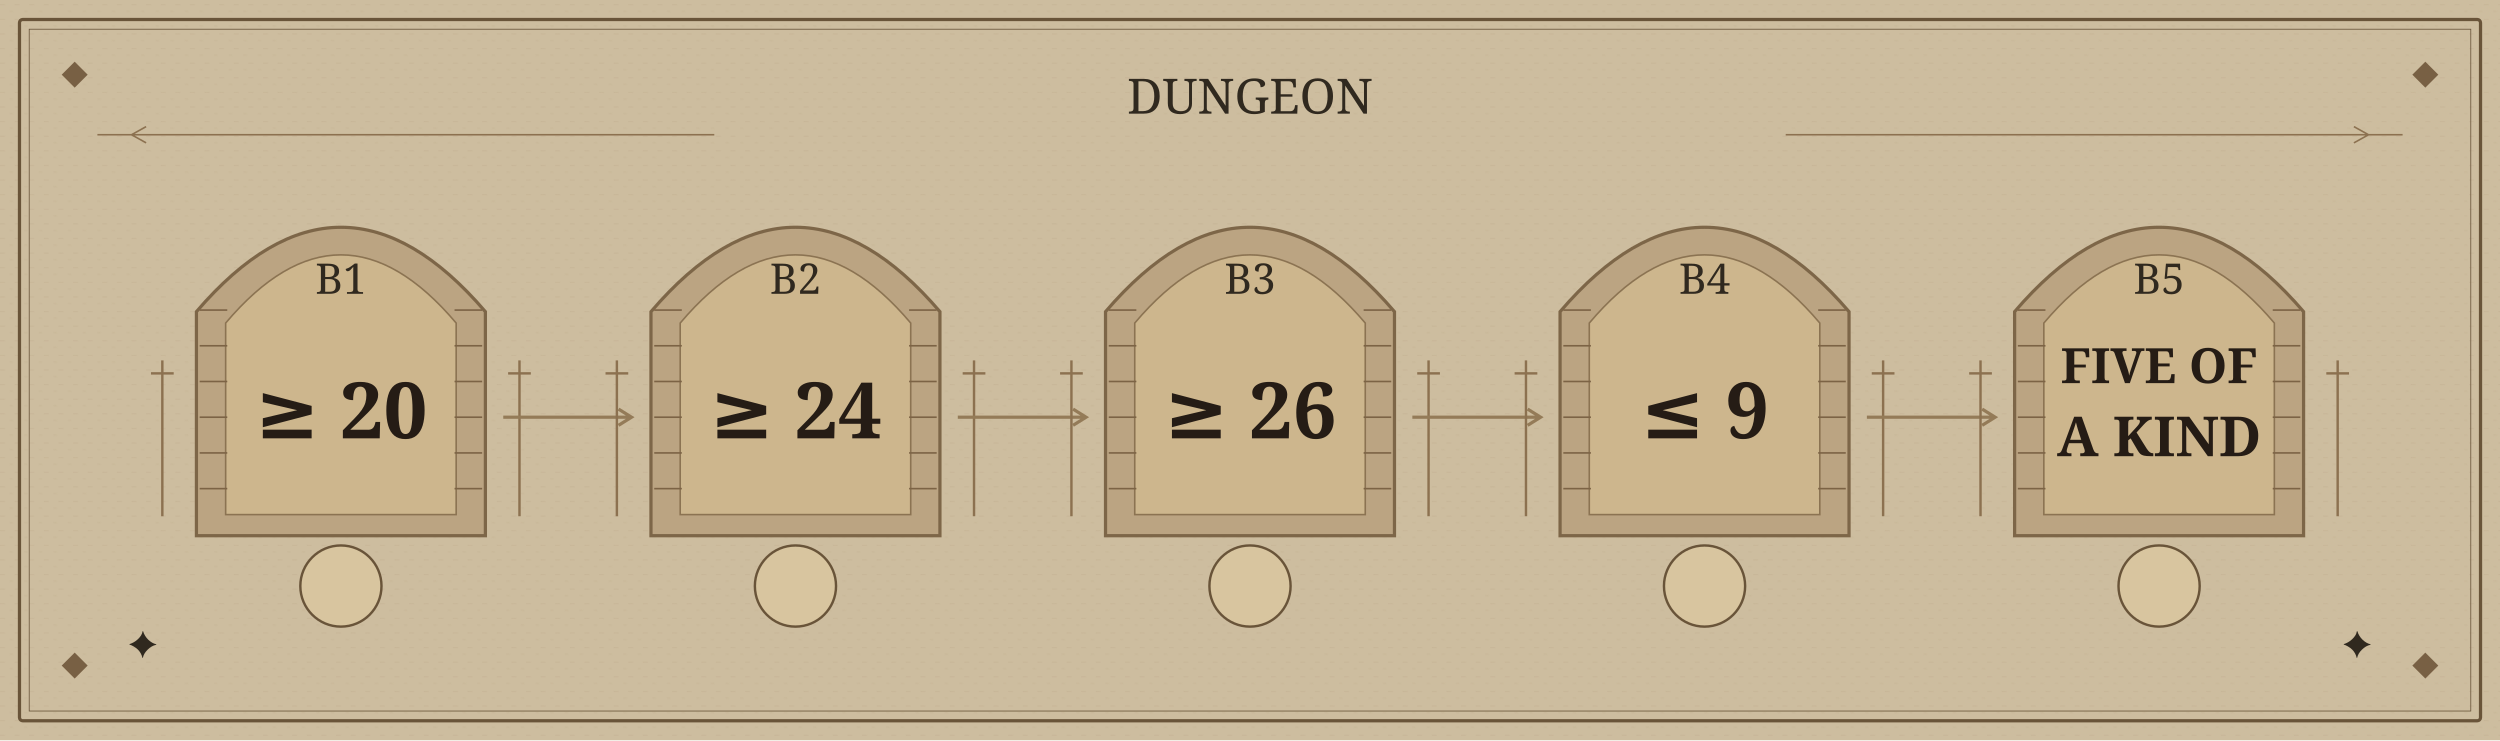
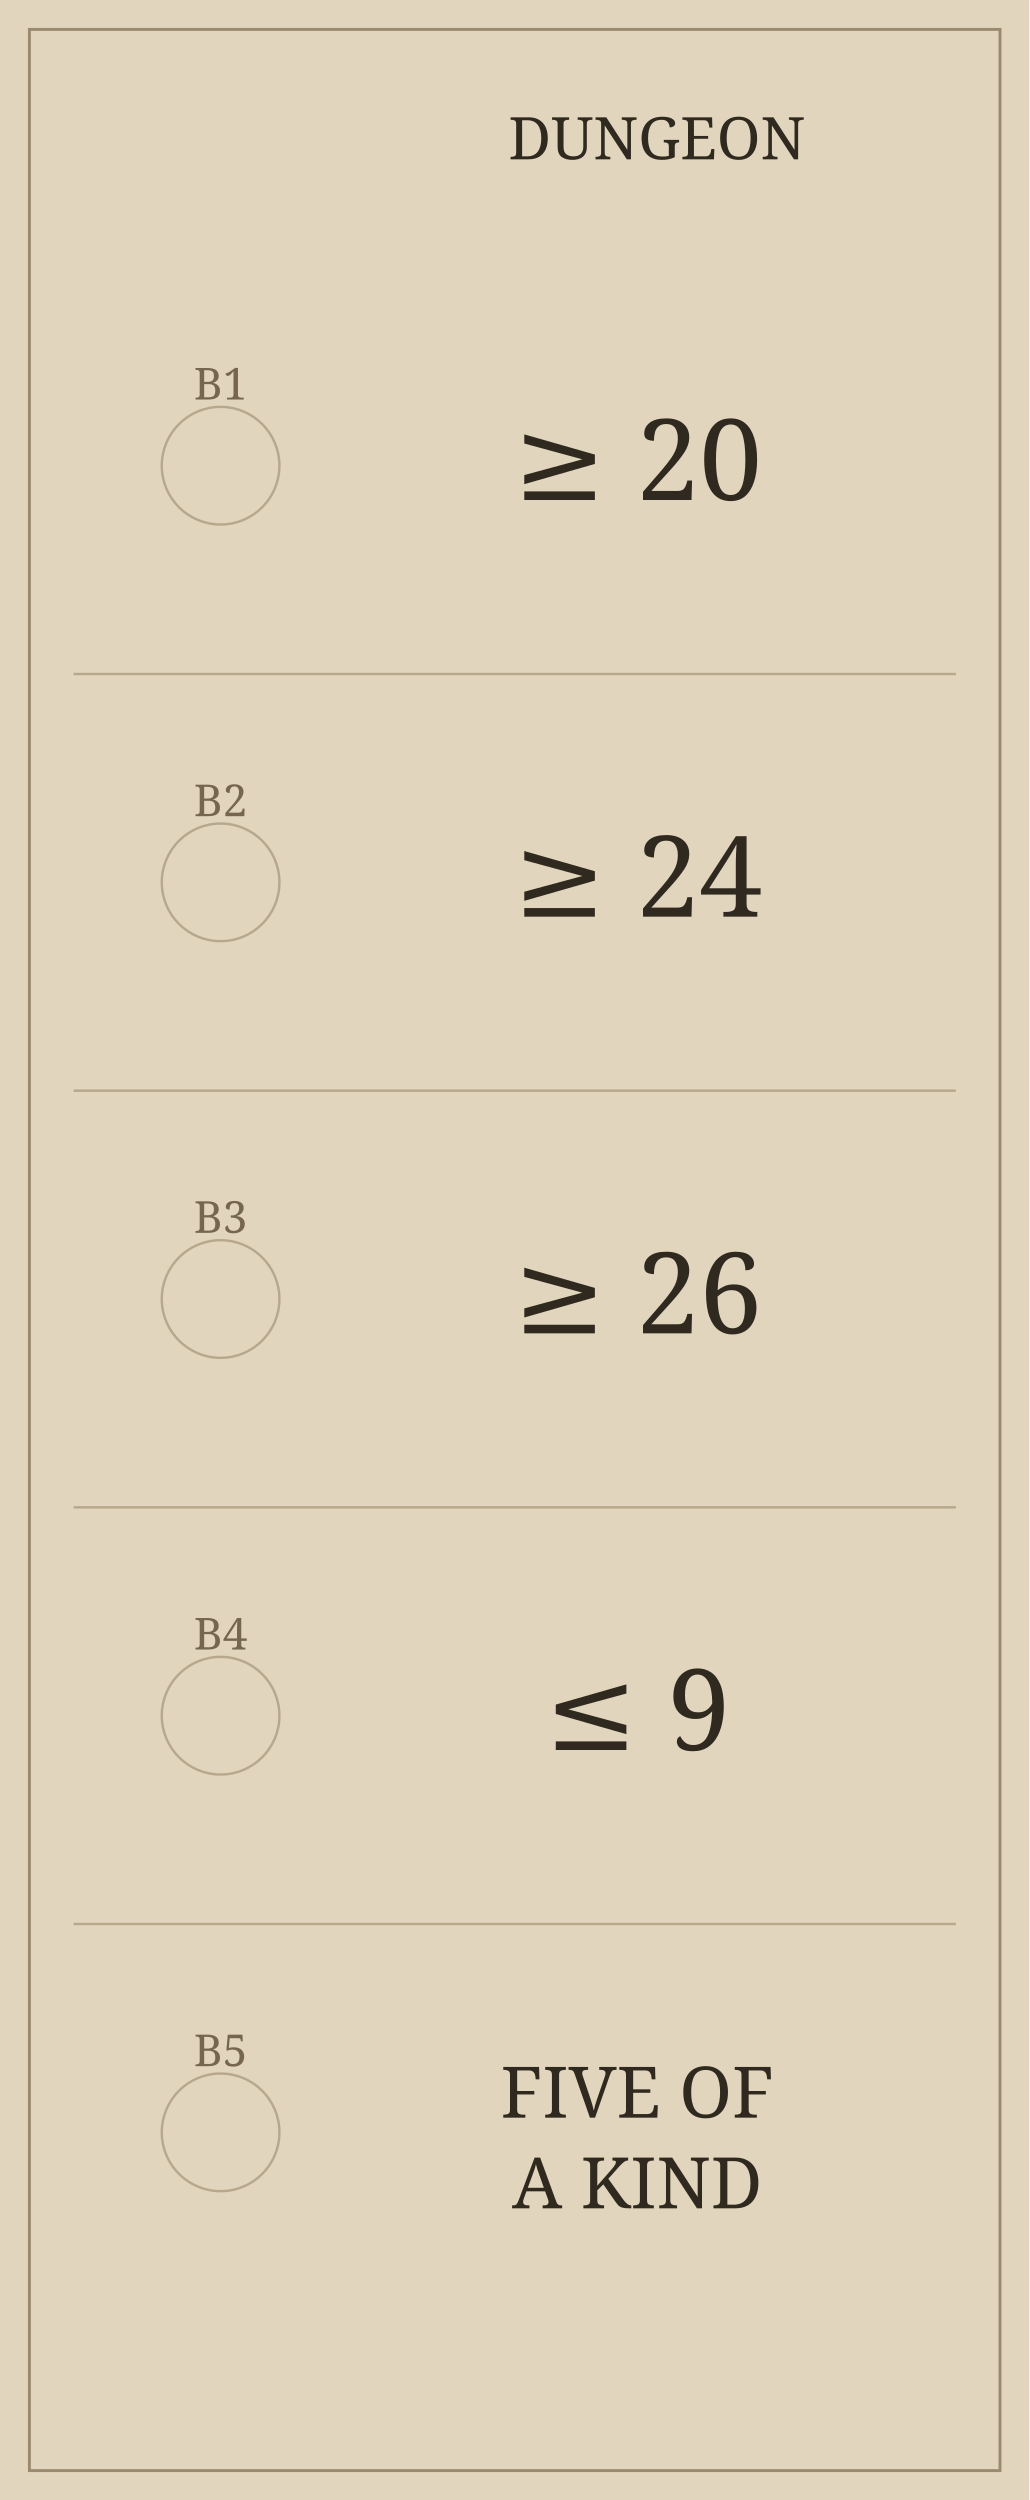
- <svg xmlns="http://www.w3.org/2000/svg" width="1540" height="456" viewBox="0 0 1540 456">
-   <defs>
-     <pattern id="paper" width="9" height="9" patternUnits="userSpaceOnUse">
-       <path d="M0 3h3M6 7h2" stroke="#80623d" stroke-opacity=".08" stroke-width=".5" />
-     </pattern>
-   </defs>
-   <rect width="100%" height="100%" fill="#cdbd9f" />
-   <rect width="100%" height="100%" fill="url(#paper)" />
-   <rect x="12" y="12" width="1516" height="432" rx="2" fill="none" stroke="#695439" stroke-width="2" />
-   <rect x="18" y="18" width="1504" height="420" fill="none" stroke="#695439" stroke-width=".5" />
-   <text x="770" y="70" text-anchor="middle" font-family="Georgia, serif" font-size="30" fill="#30291f">DUNGEON</text>
-   <path d="M121 330V192Q210 88 299 192V330Z" fill="#bba482" stroke="#7d6648" stroke-width="2" />
-   <path d="M139 317V199Q210 115 281 199V317Z" fill="#cdb68d" stroke="#8b7352" />
-   <path d="M123 191h17m140 0h17" stroke="#7c6345" stroke-width="1" />
-   <path d="M123 213h17m140 0h17" stroke="#7c6345" stroke-width="1" />
-   <path d="M123 235h17m140 0h17" stroke="#7c6345" stroke-width="1" />
-   <path d="M123 257h17m140 0h17" stroke="#7c6345" stroke-width="1" />
-   <path d="M123 279h17m140 0h17" stroke="#7c6345" stroke-width="1" />
-   <path d="M123 301h17m140 0h17" stroke="#7c6345" stroke-width="1" />
-   <path d="M100 318v-96m220 0v96M93 230h14m206 0h14" stroke="#8c7150" stroke-width="1.5" />
-   <text x="210" y="181" text-anchor="middle" font-family="Georgia, serif" font-size="26" fill="#30291f">B1</text>
-   <text x="210" y="270" text-anchor="middle" font-family="Georgia, serif" font-size="48" fill="#251c15" font-weight="bold">≥ 20</text>
-   <circle cx="210" cy="361" r="25" fill="#d8c59f" stroke="#695439" stroke-width="1.5" />
-   <path d="M310 257h79m-8-5 8 5-8 5" fill="none" stroke="#947b58" stroke-width="2" />
-   <path d="M401 330V192Q490 88 579 192V330Z" fill="#bba482" stroke="#7d6648" stroke-width="2" />
-   <path d="M419 317V199Q490 115 561 199V317Z" fill="#cdb68d" stroke="#8b7352" />
-   <path d="M403 191h17m140 0h17" stroke="#7c6345" stroke-width="1" />
-   <path d="M403 213h17m140 0h17" stroke="#7c6345" stroke-width="1" />
-   <path d="M403 235h17m140 0h17" stroke="#7c6345" stroke-width="1" />
-   <path d="M403 257h17m140 0h17" stroke="#7c6345" stroke-width="1" />
-   <path d="M403 279h17m140 0h17" stroke="#7c6345" stroke-width="1" />
-   <path d="M403 301h17m140 0h17" stroke="#7c6345" stroke-width="1" />
-   <path d="M380 318v-96m220 0v96M373 230h14m206 0h14" stroke="#8c7150" stroke-width="1.5" />
-   <text x="490" y="181" text-anchor="middle" font-family="Georgia, serif" font-size="26" fill="#30291f">B2</text>
-   <text x="490" y="270" text-anchor="middle" font-family="Georgia, serif" font-size="48" fill="#251c15" font-weight="bold">≥ 24</text>
-   <circle cx="490" cy="361" r="25" fill="#d8c59f" stroke="#695439" stroke-width="1.5" />
-   <path d="M590 257h79m-8-5 8 5-8 5" fill="none" stroke="#947b58" stroke-width="2" />
-   <path d="M681 330V192Q770 88 859 192V330Z" fill="#bba482" stroke="#7d6648" stroke-width="2" />
-   <path d="M699 317V199Q770 115 841 199V317Z" fill="#cdb68d" stroke="#8b7352" />
-   <path d="M683 191h17m140 0h17" stroke="#7c6345" stroke-width="1" />
-   <path d="M683 213h17m140 0h17" stroke="#7c6345" stroke-width="1" />
-   <path d="M683 235h17m140 0h17" stroke="#7c6345" stroke-width="1" />
-   <path d="M683 257h17m140 0h17" stroke="#7c6345" stroke-width="1" />
-   <path d="M683 279h17m140 0h17" stroke="#7c6345" stroke-width="1" />
-   <path d="M683 301h17m140 0h17" stroke="#7c6345" stroke-width="1" />
-   <path d="M660 318v-96m220 0v96M653 230h14m206 0h14" stroke="#8c7150" stroke-width="1.5" />
-   <text x="770" y="181" text-anchor="middle" font-family="Georgia, serif" font-size="26" fill="#30291f">B3</text>
-   <text x="770" y="270" text-anchor="middle" font-family="Georgia, serif" font-size="48" fill="#251c15" font-weight="bold">≥ 26</text>
-   <circle cx="770" cy="361" r="25" fill="#d8c59f" stroke="#695439" stroke-width="1.5" />
-   <path d="M870 257h79m-8-5 8 5-8 5" fill="none" stroke="#947b58" stroke-width="2" />
-   <path d="M961 330V192Q1050 88 1139 192V330Z" fill="#bba482" stroke="#7d6648" stroke-width="2" />
-   <path d="M979 317V199Q1050 115 1121 199V317Z" fill="#cdb68d" stroke="#8b7352" />
-   <path d="M963 191h17m140 0h17" stroke="#7c6345" stroke-width="1" />
-   <path d="M963 213h17m140 0h17" stroke="#7c6345" stroke-width="1" />
-   <path d="M963 235h17m140 0h17" stroke="#7c6345" stroke-width="1" />
-   <path d="M963 257h17m140 0h17" stroke="#7c6345" stroke-width="1" />
-   <path d="M963 279h17m140 0h17" stroke="#7c6345" stroke-width="1" />
-   <path d="M963 301h17m140 0h17" stroke="#7c6345" stroke-width="1" />
-   <path d="M940 318v-96m220 0v96M933 230h14m206 0h14" stroke="#8c7150" stroke-width="1.5" />
-   <text x="1050" y="181" text-anchor="middle" font-family="Georgia, serif" font-size="26" fill="#30291f">B4</text>
-   <text x="1050" y="270" text-anchor="middle" font-family="Georgia, serif" font-size="48" fill="#251c15" font-weight="bold">≤ 9</text>
-   <circle cx="1050" cy="361" r="25" fill="#d8c59f" stroke="#695439" stroke-width="1.5" />
-   <path d="M1150 257h79m-8-5 8 5-8 5" fill="none" stroke="#947b58" stroke-width="2" />
-   <path d="M1241 330V192Q1330 88 1419 192V330Z" fill="#bba482" stroke="#7d6648" stroke-width="2" />
-   <path d="M1259 317V199Q1330 115 1401 199V317Z" fill="#cdb68d" stroke="#8b7352" />
-   <path d="M1243 191h17m140 0h17" stroke="#7c6345" stroke-width="1" />
-   <path d="M1243 213h17m140 0h17" stroke="#7c6345" stroke-width="1" />
-   <path d="M1243 235h17m140 0h17" stroke="#7c6345" stroke-width="1" />
-   <path d="M1243 257h17m140 0h17" stroke="#7c6345" stroke-width="1" />
-   <path d="M1243 279h17m140 0h17" stroke="#7c6345" stroke-width="1" />
-   <path d="M1243 301h17m140 0h17" stroke="#7c6345" stroke-width="1" />
-   <path d="M1220 318v-96m220 0v96M1213 230h14m206 0h14" stroke="#8c7150" stroke-width="1.5" />
-   <text x="1330" y="181" text-anchor="middle" font-family="Georgia, serif" font-size="26" fill="#30291f">B5</text>
-   <text x="1330" y="236" text-anchor="middle" font-family="Georgia, serif" font-size="30" fill="#251c15" font-weight="bold">FIVE OF</text>
-   <text x="1330" y="281" text-anchor="middle" font-family="Georgia, serif" font-size="34" fill="#251c15" font-weight="bold">A KIND</text>
-   <circle cx="1330" cy="361" r="25" fill="#d8c59f" stroke="#695439" stroke-width="1.5" />
-   <path d="M38 46l8-8 8 8-8 8Z" fill="#786044" />
-   <path d="M38 410l8-8 8 8-8 8Z" fill="#786044" />
-   <path d="M1486 46l8-8 8 8-8 8Z" fill="#786044" />
-   <path d="M1486 410l8-8 8 8-8 8Z" fill="#786044" />
-   <path d="M60 83H440m660 0h380M90 78l-9 5 9 5m1360-10 9 5-9 5" stroke="#8c7150" fill="none" />
-   <text x="88" y="405" text-anchor="middle" font-family="Georgia, serif" font-size="23" fill="#30291f">✦</text>
-   <text x="1452" y="405" text-anchor="middle" font-family="Georgia, serif" font-size="23" fill="#30291f">✦</text>
+ <svg xmlns="http://www.w3.org/2000/svg" width="420" height="1020" viewBox="0 0 420 1020">
+   <rect width="100%" height="100%" fill="#e1d6bd" />
+   <rect x="12" y="12" width="396" height="996" fill="none" stroke="#9b8a70" stroke-width="1.2" />
+   <text x="268" y="65" text-anchor="middle" font-family="Georgia, serif" font-size="24" fill="#30291f">DUNGEON</text>
+   <text x="90" y="163" text-anchor="middle" font-family="Georgia, serif" font-size="18" fill="#76664f">B1</text>
+   <circle cx="90" cy="190" r="24" fill="none" stroke="#b7a88d" stroke-width="1" />
+   <text x="260" y="204" text-anchor="middle" font-family="Georgia, serif" font-size="46" fill="#30291f">≥ 20</text>
+   <path d="M30 275H390" stroke="#b7a88d" stroke-width="1" />
+   <text x="90" y="333" text-anchor="middle" font-family="Georgia, serif" font-size="18" fill="#76664f">B2</text>
+   <circle cx="90" cy="360" r="24" fill="none" stroke="#b7a88d" stroke-width="1" />
+   <text x="260" y="374" text-anchor="middle" font-family="Georgia, serif" font-size="46" fill="#30291f">≥ 24</text>
+   <path d="M30 445H390" stroke="#b7a88d" stroke-width="1" />
+   <text x="90" y="503" text-anchor="middle" font-family="Georgia, serif" font-size="18" fill="#76664f">B3</text>
+   <circle cx="90" cy="530" r="24" fill="none" stroke="#b7a88d" stroke-width="1" />
+   <text x="260" y="544" text-anchor="middle" font-family="Georgia, serif" font-size="46" fill="#30291f">≥ 26</text>
+   <path d="M30 615H390" stroke="#b7a88d" stroke-width="1" />
+   <text x="90" y="673" text-anchor="middle" font-family="Georgia, serif" font-size="18" fill="#76664f">B4</text>
+   <circle cx="90" cy="700" r="24" fill="none" stroke="#b7a88d" stroke-width="1" />
+   <text x="260" y="714" text-anchor="middle" font-family="Georgia, serif" font-size="46" fill="#30291f">≤ 9</text>
+   <path d="M30 785H390" stroke="#b7a88d" stroke-width="1" />
+   <text x="90" y="843" text-anchor="middle" font-family="Georgia, serif" font-size="18" fill="#76664f">B5</text>
+   <circle cx="90" cy="870" r="24" fill="none" stroke="#b7a88d" stroke-width="1" />
+   <text x="260" y="864" text-anchor="middle" font-family="Georgia, serif" font-size="29" fill="#30291f">FIVE OF</text>
+   <text x="260" y="901" text-anchor="middle" font-family="Georgia, serif" font-size="29" fill="#30291f">A KIND</text>
</svg>
